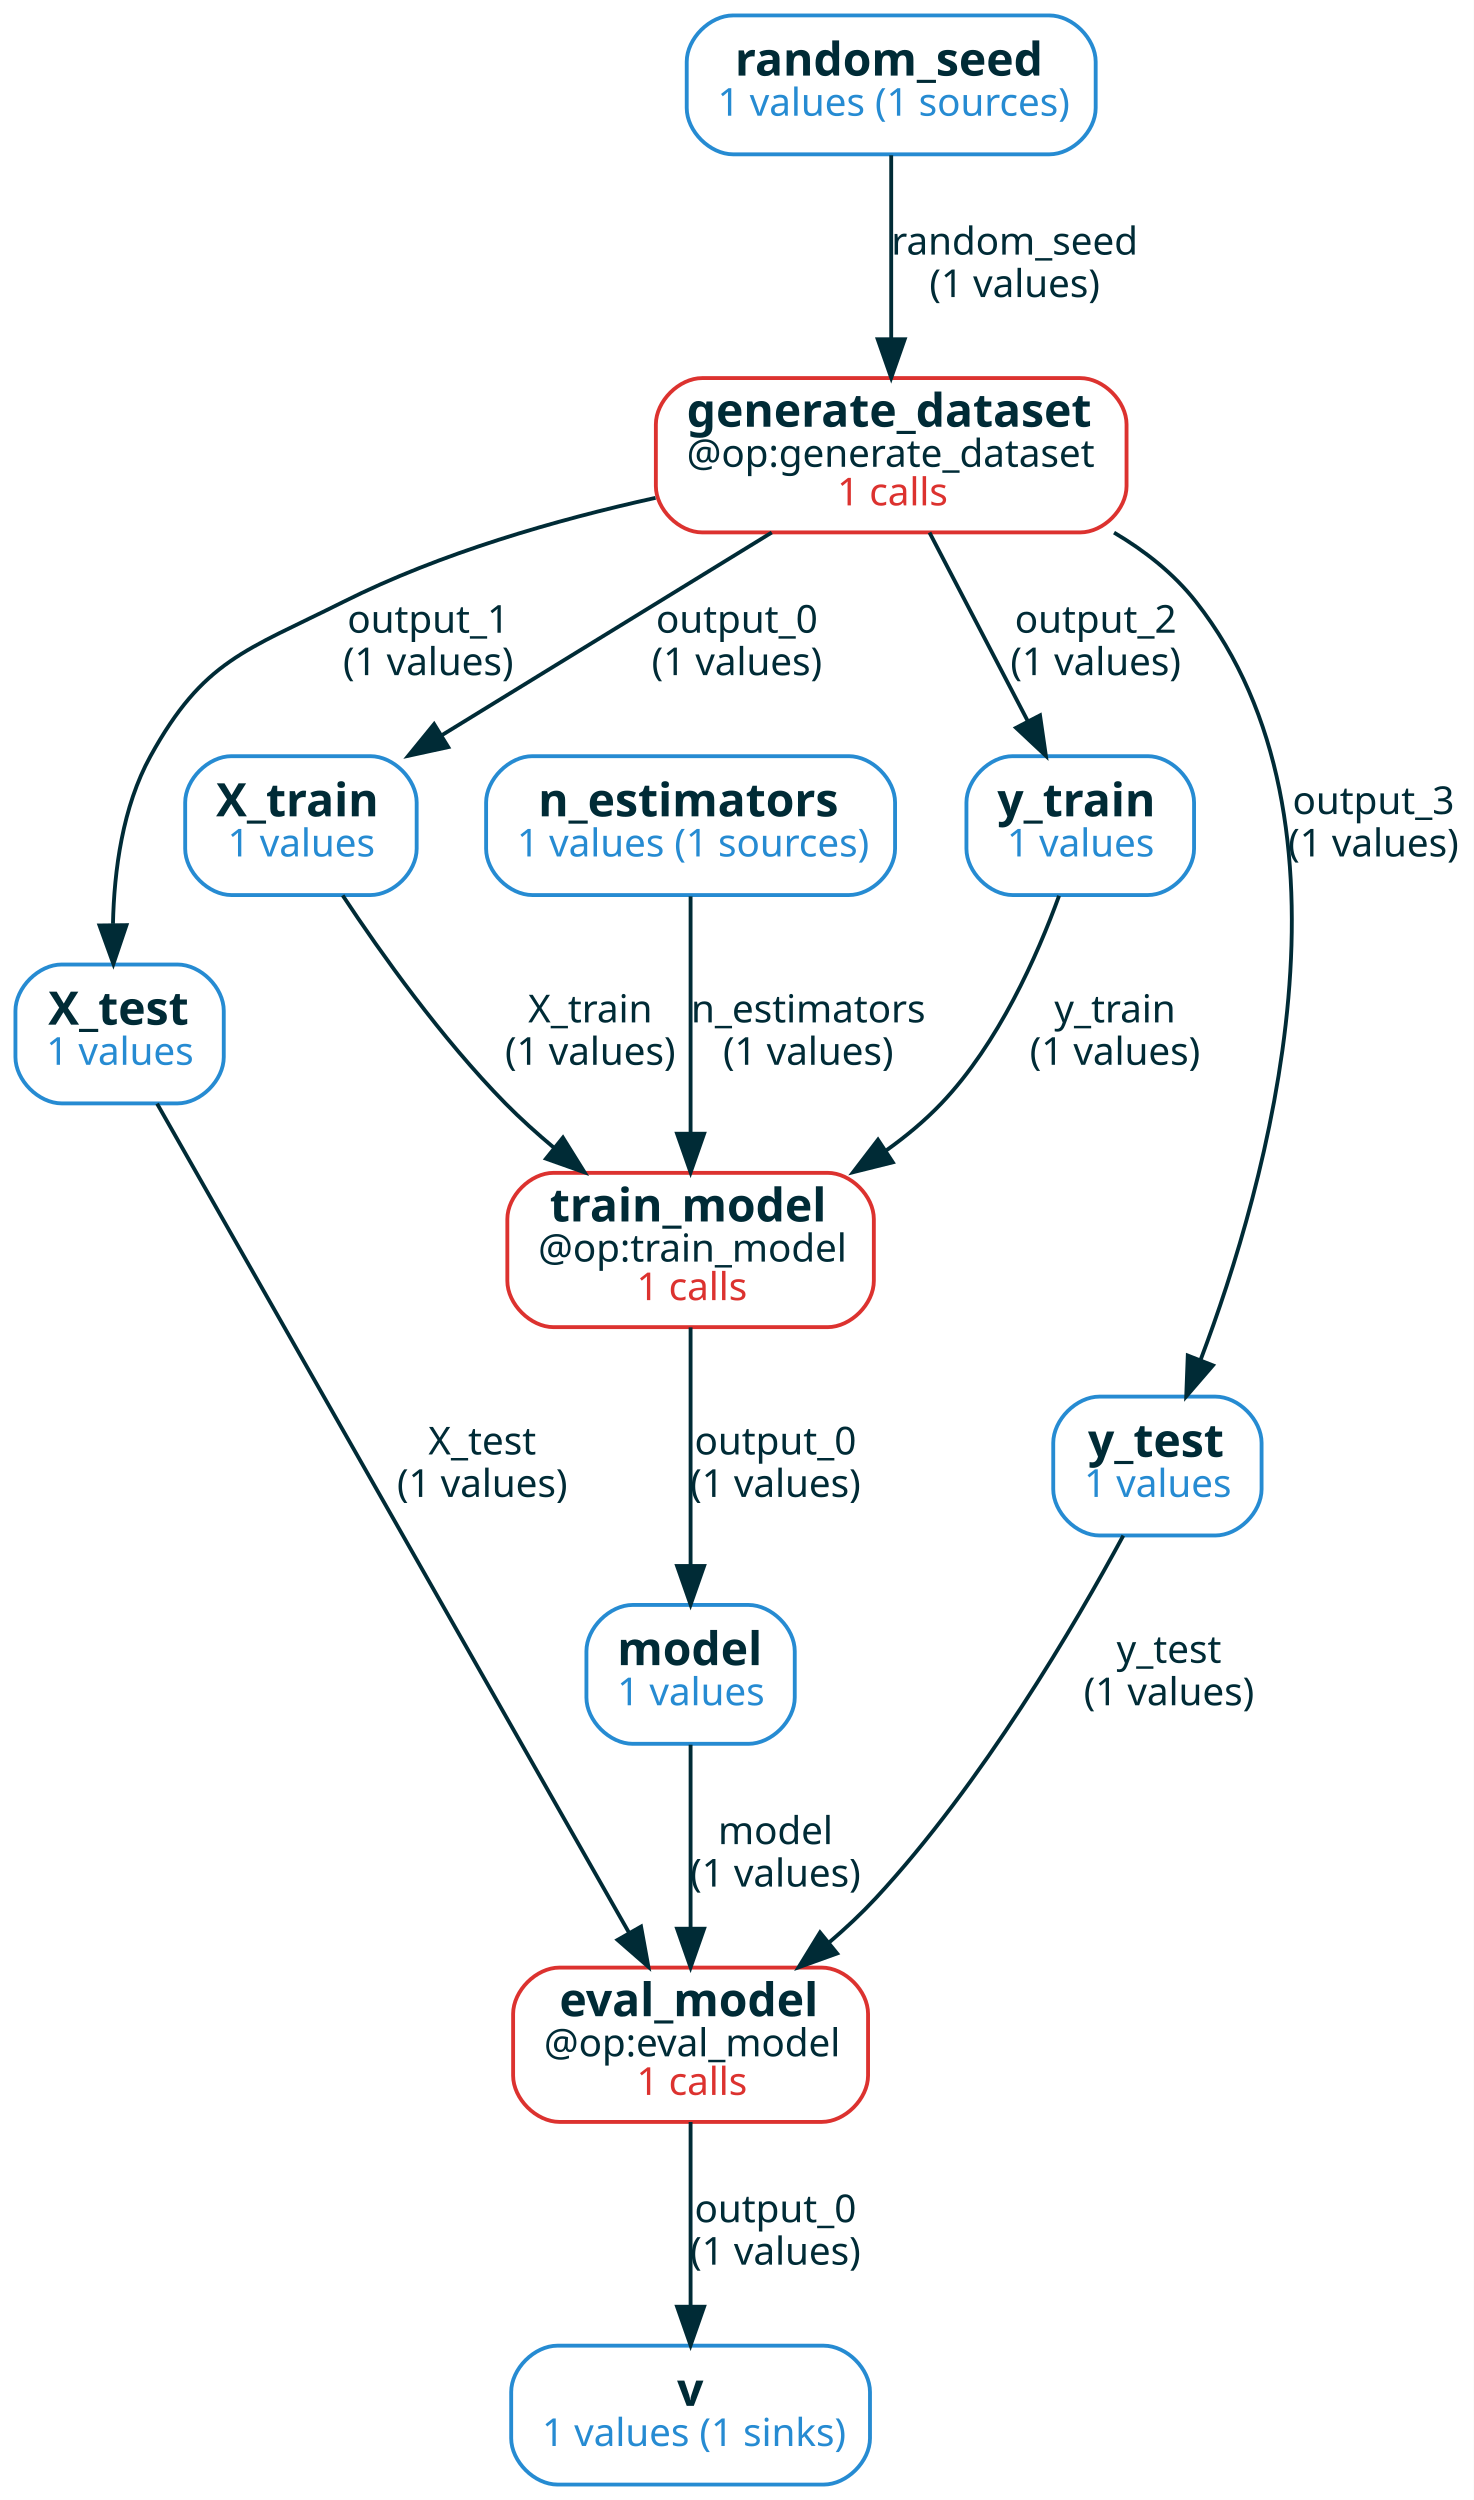
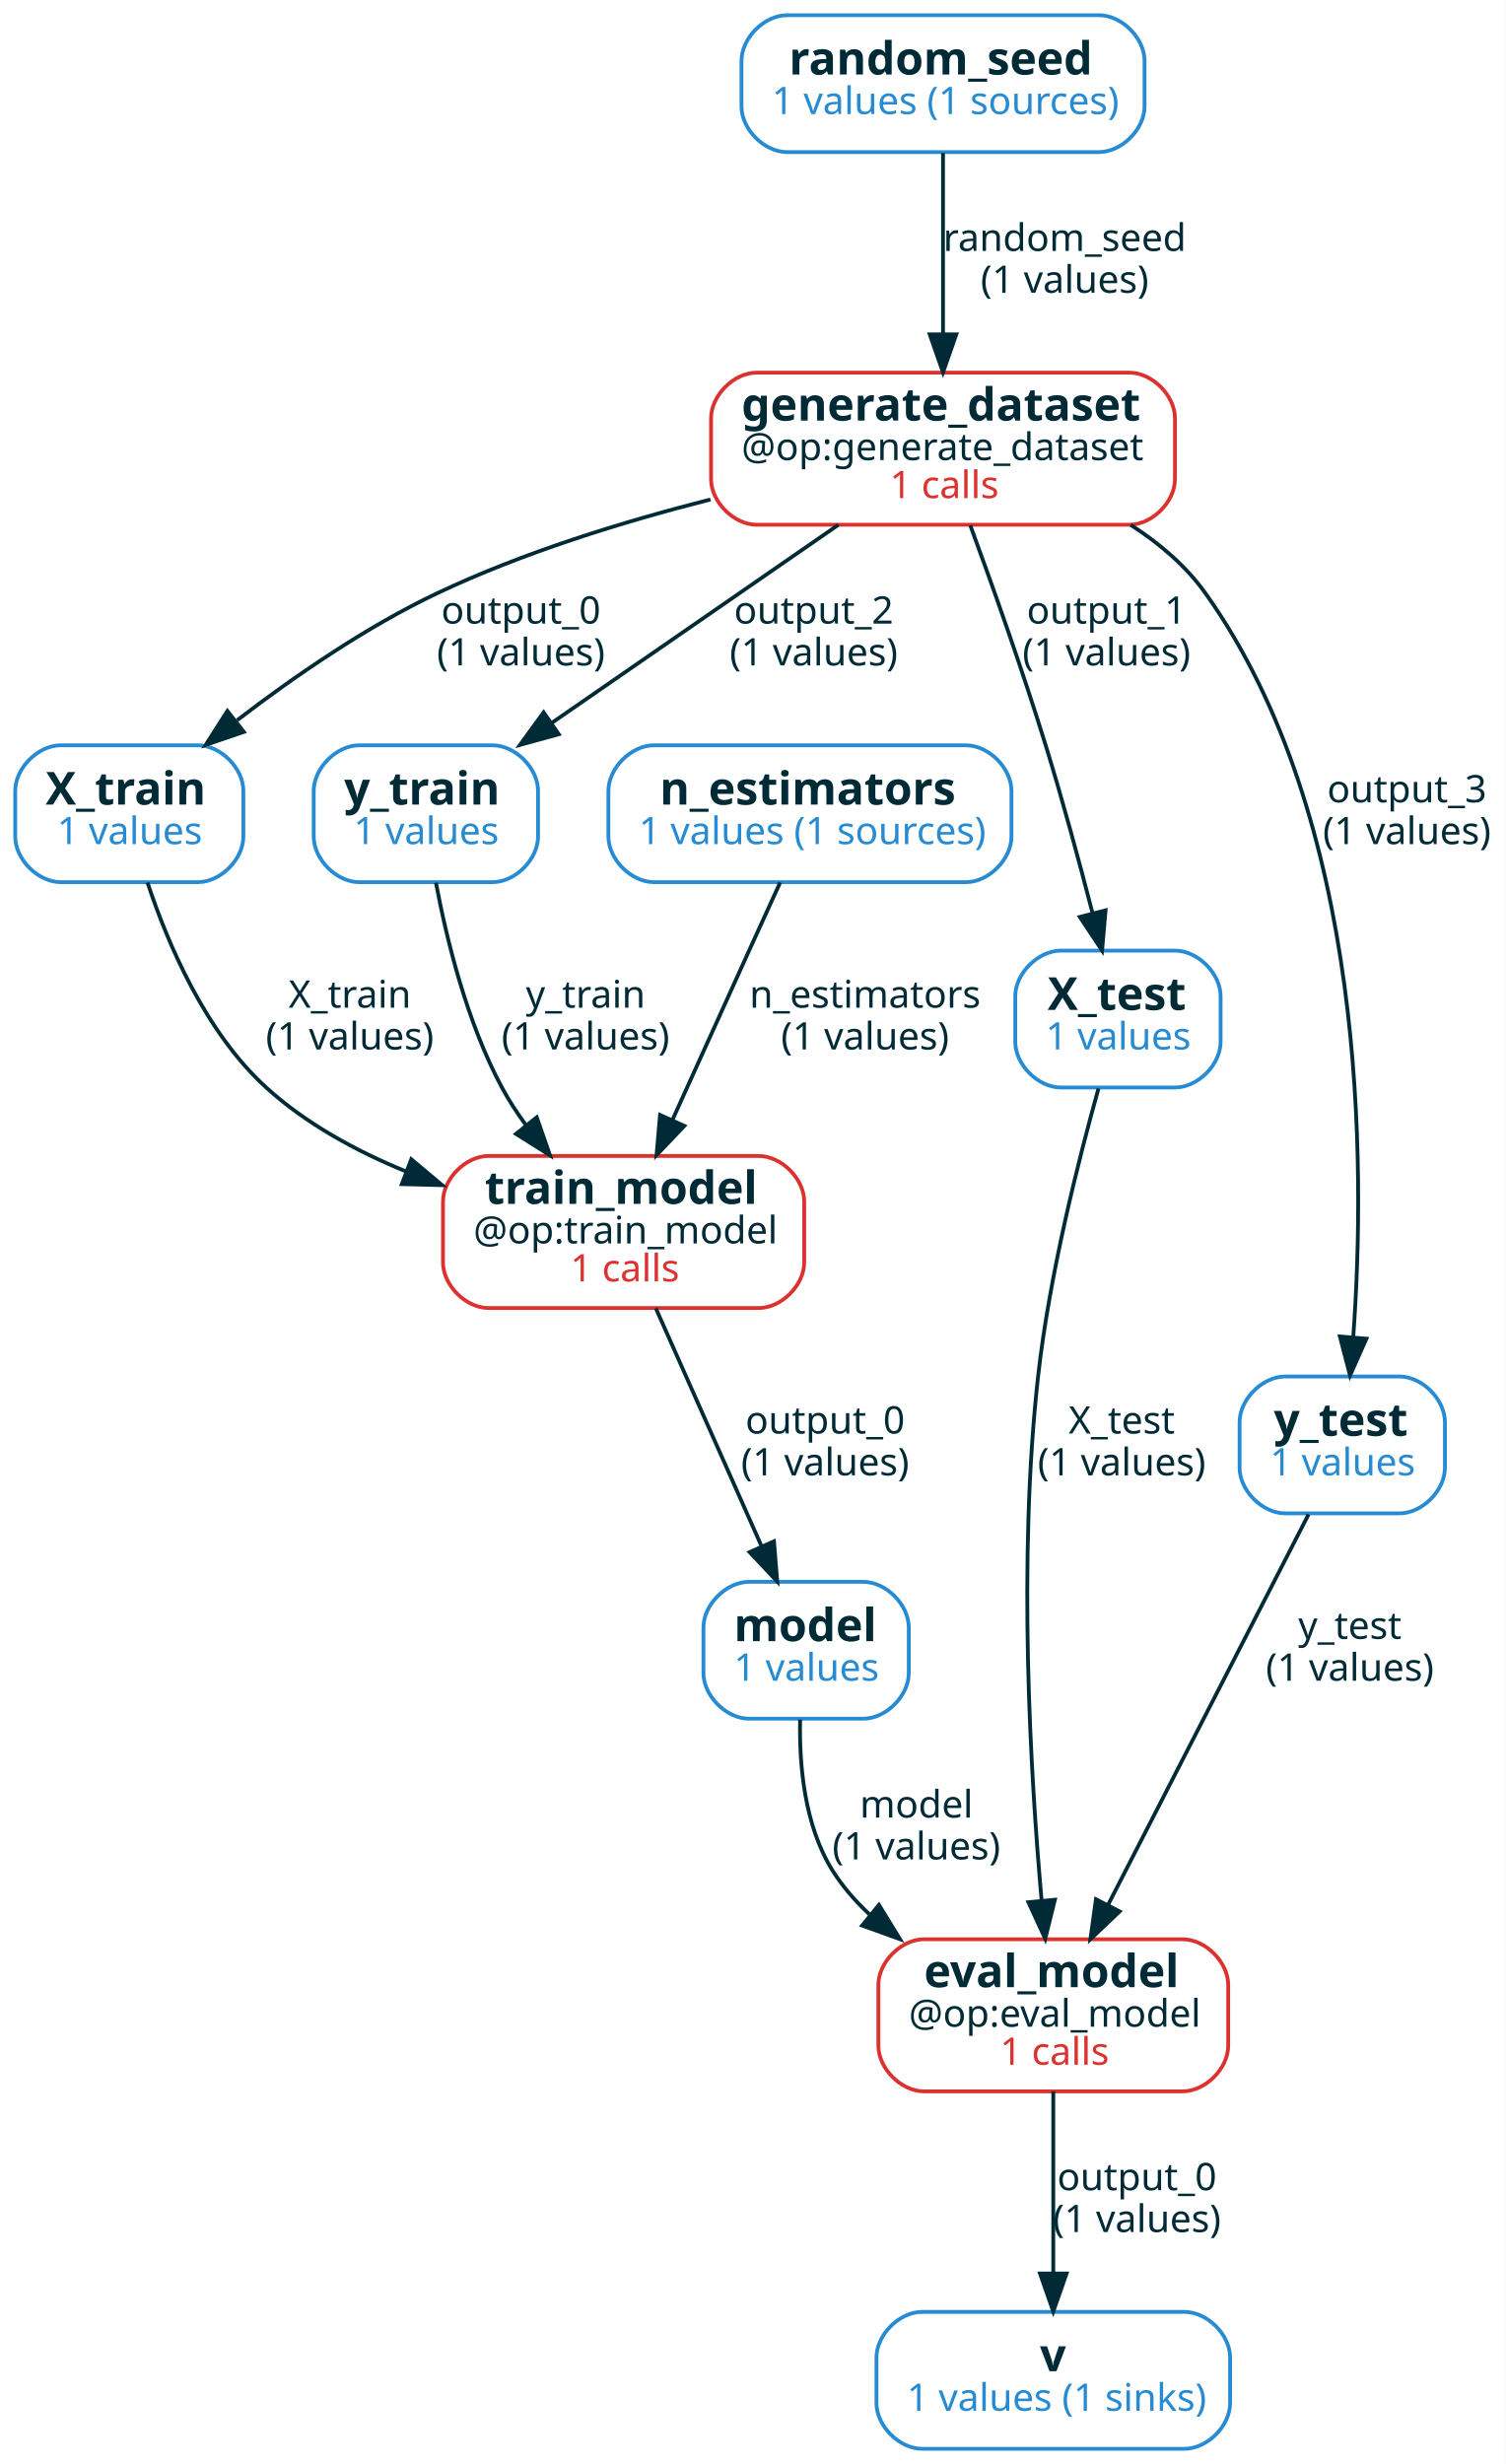
- <svg xmlns="http://www.w3.org/2000/svg" width="382pt" height="648pt" viewBox="0.00 0.00 382.00 648.00">
+ <svg xmlns="http://www.w3.org/2000/svg" width="396pt" height="648pt" viewBox="0.00 0.00 396.00 648.00">
  <g id="graph0" class="graph" transform="scale(1 1) rotate(0) translate(4 644)">
-     <polygon fill="white" stroke="transparent" points="-4,4 -4,-644 378,-644 378,4 -4,4" />
+     <polygon fill="white" stroke="transparent" points="-4,4 -4,-644 392,-644 392,4 -4,4" />
    <g id="node1" class="node">
-       <path fill="none" stroke="#268bd2" d="M268,-640C268,-640 186,-640 186,-640 180,-640 174,-634 174,-628 174,-628 174,-616 174,-616 174,-610 180,-604 186,-604 186,-604 268,-604 268,-604 274,-604 280,-610 280,-616 280,-616 280,-628 280,-628 280,-634 274,-640 268,-640" />
-       <text text-anchor="start" x="186.5" y="-624.4" font-family="RobotoMono" font-weight="bold" font-size="12.00" fill="#002b36">random_seed</text>
-       <text text-anchor="start" x="182" y="-614" font-family="RobotoMono" font-size="10.00" fill="#268bd2">1 values (1 sources)</text>
+       <path fill="none" stroke="#268bd2" d="M307.5,-36C307.5,-36 238.5,-36 238.5,-36 232.5,-36 226.5,-30 226.5,-24 226.5,-24 226.5,-12 226.5,-12 226.5,-6 232.5,0 238.5,0 238.5,0 307.5,0 307.5,0 313.5,0 319.5,-6 319.5,-12 319.5,-12 319.5,-24 319.5,-24 319.5,-30 313.5,-36 307.5,-36" />
+       <text text-anchor="start" x="269.5" y="-20.4" font-family="RobotoMono" font-weight="bold" font-size="12.00" fill="#002b36">v</text>
+       <text text-anchor="start" x="234.5" y="-10" font-family="RobotoMono" font-size="10.00" fill="#268bd2">1 values (1 sinks)</text>
+     </g>
+     <g id="node2" class="node">
+       <path fill="none" stroke="#268bd2" d="M285,-640C285,-640 203,-640 203,-640 197,-640 191,-634 191,-628 191,-628 191,-616 191,-616 191,-610 197,-604 203,-604 203,-604 285,-604 285,-604 291,-604 297,-610 297,-616 297,-616 297,-628 297,-628 297,-634 291,-640 285,-640" />
+       <text text-anchor="start" x="203.5" y="-624.4" font-family="RobotoMono" font-weight="bold" font-size="12.00" fill="#002b36">random_seed</text>
+       <text text-anchor="start" x="199" y="-614" font-family="RobotoMono" font-size="10.00" fill="#268bd2">1 values (1 sources)</text>
    </g>
    <g id="node9" class="node">
-       <path fill="none" stroke="#dc322f" d="M276,-546C276,-546 178,-546 178,-546 172,-546 166,-540 166,-534 166,-534 166,-518 166,-518 166,-512 172,-506 178,-506 178,-506 276,-506 276,-506 282,-506 288,-512 288,-518 288,-518 288,-534 288,-534 288,-540 282,-546 276,-546" />
-       <text text-anchor="start" x="174" y="-533.4" font-family="RobotoMono" font-weight="bold" font-size="12.00" fill="#002b36">generate_dataset</text>
-       <text text-anchor="start" x="174" y="-523" font-family="RobotoMono" font-size="10.00" fill="#002b36">@op:generate_dataset</text>
-       <text text-anchor="start" x="213" y="-513" font-family="RobotoMono" font-size="10.00" fill="#dc322f">1 calls</text>
+       <path fill="none" stroke="#dc322f" d="M293,-546C293,-546 195,-546 195,-546 189,-546 183,-540 183,-534 183,-534 183,-518 183,-518 183,-512 189,-506 195,-506 195,-506 293,-506 293,-506 299,-506 305,-512 305,-518 305,-518 305,-534 305,-534 305,-540 299,-546 293,-546" />
+       <text text-anchor="start" x="191" y="-533.4" font-family="RobotoMono" font-weight="bold" font-size="12.00" fill="#002b36">generate_dataset</text>
+       <text text-anchor="start" x="191" y="-523" font-family="RobotoMono" font-size="10.00" fill="#002b36">@op:generate_dataset</text>
+       <text text-anchor="start" x="230" y="-513" font-family="RobotoMono" font-size="10.00" fill="#dc322f">1 calls</text>
    </g>
    <g id="edge9" class="edge">
-       <path fill="none" stroke="#002b36" d="M227,-603.76C227,-590.5 227,-571.86 227,-556.27" />
-       <polygon fill="#002b36" stroke="#002b36" points="230.5,-556.07 227,-546.07 223.5,-556.07 230.5,-556.07" />
-       <text text-anchor="middle" x="259" y="-578" font-family="RobotoMono" font-size="10.00" fill="#002b36">random_seed</text>
-       <text text-anchor="middle" x="259" y="-567" font-family="RobotoMono" font-size="10.00" fill="#002b36">(1 values)</text>
-     </g>
-     <g id="node2" class="node">
-       <path fill="none" stroke="#268bd2" d="M209.5,-36C209.5,-36 140.5,-36 140.5,-36 134.5,-36 128.5,-30 128.5,-24 128.5,-24 128.5,-12 128.5,-12 128.5,-6 134.5,0 140.5,0 140.5,0 209.5,0 209.5,0 215.5,0 221.5,-6 221.5,-12 221.5,-12 221.5,-24 221.5,-24 221.5,-30 215.5,-36 209.5,-36" />
-       <text text-anchor="start" x="171.5" y="-20.4" font-family="RobotoMono" font-weight="bold" font-size="12.00" fill="#002b36">v</text>
-       <text text-anchor="start" x="136.5" y="-10" font-family="RobotoMono" font-size="10.00" fill="#268bd2">1 values (1 sinks)</text>
+       <path fill="none" stroke="#002b36" d="M244,-603.76C244,-590.5 244,-571.86 244,-556.27" />
+       <polygon fill="#002b36" stroke="#002b36" points="247.5,-556.07 244,-546.07 240.5,-556.07 247.5,-556.07" />
+       <text text-anchor="middle" x="276" y="-578" font-family="RobotoMono" font-size="10.00" fill="#002b36">random_seed</text>
+       <text text-anchor="middle" x="276" y="-567" font-family="RobotoMono" font-size="10.00" fill="#002b36">(1 values)</text>
    </g>
    <g id="node3" class="node">
-       <path fill="none" stroke="#268bd2" d="M92,-448C92,-448 56,-448 56,-448 50,-448 44,-442 44,-436 44,-436 44,-424 44,-424 44,-418 50,-412 56,-412 56,-412 92,-412 92,-412 98,-412 104,-418 104,-424 104,-424 104,-436 104,-436 104,-442 98,-448 92,-448" />
-       <text text-anchor="start" x="52" y="-432.4" font-family="RobotoMono" font-weight="bold" font-size="12.00" fill="#002b36">X_train</text>
-       <text text-anchor="start" x="55" y="-422" font-family="RobotoMono" font-size="10.00" fill="#268bd2">1 values</text>
+       <path fill="none" stroke="#268bd2" d="M48,-448C48,-448 12,-448 12,-448 6,-448 0,-442 0,-436 0,-436 0,-424 0,-424 0,-418 6,-412 12,-412 12,-412 48,-412 48,-412 54,-412 60,-418 60,-424 60,-424 60,-436 60,-436 60,-442 54,-448 48,-448" />
+       <text text-anchor="start" x="8" y="-432.4" font-family="RobotoMono" font-weight="bold" font-size="12.00" fill="#002b36">X_train</text>
+       <text text-anchor="start" x="11" y="-422" font-family="RobotoMono" font-size="10.00" fill="#268bd2">1 values</text>
+     </g>
+     <g id="node10" class="node">
+       <path fill="none" stroke="#dc322f" d="M195.5,-340C195.5,-340 124.5,-340 124.5,-340 118.5,-340 112.5,-334 112.5,-328 112.5,-328 112.5,-312 112.5,-312 112.5,-306 118.5,-300 124.5,-300 124.5,-300 195.5,-300 195.5,-300 201.5,-300 207.5,-306 207.5,-312 207.5,-312 207.5,-328 207.5,-328 207.5,-334 201.5,-340 195.5,-340" />
+       <text text-anchor="start" x="123.5" y="-327.4" font-family="RobotoMono" font-weight="bold" font-size="12.00" fill="#002b36">train_model</text>
+       <text text-anchor="start" x="120.5" y="-317" font-family="RobotoMono" font-size="10.00" fill="#002b36">@op:train_model</text>
+       <text text-anchor="start" x="146" y="-307" font-family="RobotoMono" font-size="10.00" fill="#dc322f">1 calls</text>
+     </g>
+     <g id="edge13" class="edge">
+       <path fill="none" stroke="#002b36" d="M34.79,-411.91C40.05,-396 49.95,-372.6 66,-358 76.44,-348.5 89.6,-341.32 102.75,-335.93" />
+       <polygon fill="#002b36" stroke="#002b36" points="104.16,-339.14 112.28,-332.32 101.68,-332.59 104.16,-339.14" />
+       <text text-anchor="middle" x="88" y="-379" font-family="RobotoMono" font-size="10.00" fill="#002b36">X_train</text>
+       <text text-anchor="middle" x="88" y="-368" font-family="RobotoMono" font-size="10.00" fill="#002b36">(1 values)</text>
+     </g>
+     <g id="node4" class="node">
+       <path fill="none" stroke="#268bd2" d="M125.5,-448C125.5,-448 90.5,-448 90.5,-448 84.5,-448 78.5,-442 78.5,-436 78.5,-436 78.5,-424 78.5,-424 78.5,-418 84.5,-412 90.5,-412 90.5,-412 125.5,-412 125.5,-412 131.5,-412 137.5,-418 137.5,-424 137.5,-424 137.5,-436 137.5,-436 137.5,-442 131.5,-448 125.5,-448" />
+       <text text-anchor="start" x="86.5" y="-432.4" font-family="RobotoMono" font-weight="bold" font-size="12.00" fill="#002b36">y_train</text>
+       <text text-anchor="start" x="89" y="-422" font-family="RobotoMono" font-size="10.00" fill="#268bd2">1 values</text>
+     </g>
+     <g id="edge11" class="edge">
+       <path fill="none" stroke="#002b36" d="M110.65,-411.85C113.45,-396.96 118.77,-375.14 128,-358 129.8,-354.66 131.94,-351.36 134.25,-348.19" />
+       <polygon fill="#002b36" stroke="#002b36" points="137.16,-350.16 140.65,-340.16 131.69,-345.8 137.16,-350.16" />
+       <text text-anchor="middle" x="150" y="-379" font-family="RobotoMono" font-size="10.00" fill="#002b36">y_train</text>
+       <text text-anchor="middle" x="150" y="-368" font-family="RobotoMono" font-size="10.00" fill="#002b36">(1 values)</text>
+     </g>
+     <g id="node5" class="node">
+       <path fill="none" stroke="#268bd2" d="M223,-228C223,-228 193,-228 193,-228 187,-228 181,-222 181,-216 181,-216 181,-204 181,-204 181,-198 187,-192 193,-192 193,-192 223,-192 223,-192 229,-192 235,-198 235,-204 235,-204 235,-216 235,-216 235,-222 229,-228 223,-228" />
+       <text text-anchor="start" x="189" y="-212.4" font-family="RobotoMono" font-weight="bold" font-size="12.00" fill="#002b36">model</text>
+       <text text-anchor="start" x="189" y="-202" font-family="RobotoMono" font-size="10.00" fill="#268bd2">1 values</text>
    </g>
    <g id="node11" class="node">
-       <path fill="none" stroke="#dc322f" d="M210.5,-340C210.5,-340 139.5,-340 139.5,-340 133.5,-340 127.5,-334 127.5,-328 127.5,-328 127.5,-312 127.5,-312 127.5,-306 133.5,-300 139.5,-300 139.5,-300 210.5,-300 210.5,-300 216.5,-300 222.5,-306 222.5,-312 222.5,-312 222.5,-328 222.5,-328 222.5,-334 216.5,-340 210.5,-340" />
-       <text text-anchor="start" x="138.5" y="-327.4" font-family="RobotoMono" font-weight="bold" font-size="12.00" fill="#002b36">train_model</text>
-       <text text-anchor="start" x="135.5" y="-317" font-family="RobotoMono" font-size="10.00" fill="#002b36">@op:train_model</text>
-       <text text-anchor="start" x="161" y="-307" font-family="RobotoMono" font-size="10.00" fill="#dc322f">1 calls</text>
+       <path fill="none" stroke="#dc322f" d="M307,-134C307,-134 239,-134 239,-134 233,-134 227,-128 227,-122 227,-122 227,-106 227,-106 227,-100 233,-94 239,-94 239,-94 307,-94 307,-94 313,-94 319,-100 319,-106 319,-106 319,-122 319,-122 319,-128 313,-134 307,-134" />
+       <text text-anchor="start" x="239" y="-121.4" font-family="RobotoMono" font-weight="bold" font-size="12.00" fill="#002b36">eval_model</text>
+       <text text-anchor="start" x="235" y="-111" font-family="RobotoMono" font-size="10.00" fill="#002b36">@op:eval_model</text>
+       <text text-anchor="start" x="259" y="-101" font-family="RobotoMono" font-size="10.00" fill="#dc322f">1 calls</text>
+     </g>
+     <g id="edge4" class="edge">
+       <path fill="none" stroke="#002b36" d="M206.42,-191.77C206.16,-179.75 207.56,-163.81 215,-152 217.65,-147.8 220.96,-143.99 224.66,-140.55" />
+       <polygon fill="#002b36" stroke="#002b36" points="227.15,-143.04 232.7,-134.01 222.73,-137.61 227.15,-143.04" />
+       <text text-anchor="middle" x="237" y="-166" font-family="RobotoMono" font-size="10.00" fill="#002b36">model</text>
+       <text text-anchor="middle" x="237" y="-155" font-family="RobotoMono" font-size="10.00" fill="#002b36">(1 values)</text>
+     </g>
+     <g id="node6" class="node">
+       <path fill="none" stroke="#268bd2" d="M250,-448C250,-448 168,-448 168,-448 162,-448 156,-442 156,-436 156,-436 156,-424 156,-424 156,-418 162,-412 168,-412 168,-412 250,-412 250,-412 256,-412 262,-418 262,-424 262,-424 262,-436 262,-436 262,-442 256,-448 250,-448" />
+       <text text-anchor="start" x="169.5" y="-432.4" font-family="RobotoMono" font-weight="bold" font-size="12.00" fill="#002b36">n_estimators</text>
+       <text text-anchor="start" x="164" y="-422" font-family="RobotoMono" font-size="10.00" fill="#268bd2">1 values (1 sources)</text>
    </g>
    <g id="edge12" class="edge">
-       <path fill="none" stroke="#002b36" d="M84.82,-411.91C94.78,-396.85 110.49,-374.77 127,-358 130.88,-354.06 135.18,-350.19 139.58,-346.51" />
-       <polygon fill="#002b36" stroke="#002b36" points="141.91,-349.13 147.51,-340.13 137.52,-343.67 141.91,-349.13" />
-       <text text-anchor="middle" x="149" y="-379" font-family="RobotoMono" font-size="10.00" fill="#002b36">X_train</text>
-       <text text-anchor="middle" x="149" y="-368" font-family="RobotoMono" font-size="10.00" fill="#002b36">(1 values)</text>
+       <path fill="none" stroke="#002b36" d="M201.17,-411.92C198.57,-406.22 195.65,-399.84 193,-394 186.33,-379.33 178.94,-362.98 172.84,-349.48" />
+       <polygon fill="#002b36" stroke="#002b36" points="175.97,-347.9 168.66,-340.22 169.59,-350.78 175.97,-347.9" />
+       <text text-anchor="middle" x="223.5" y="-379" font-family="RobotoMono" font-size="10.00" fill="#002b36">n_estimators</text>
+       <text text-anchor="middle" x="223.5" y="-368" font-family="RobotoMono" font-size="10.00" fill="#002b36">(1 values)</text>
    </g>
-     <g id="node4" class="node">
-       <path fill="none" stroke="#268bd2" d="M216,-448C216,-448 134,-448 134,-448 128,-448 122,-442 122,-436 122,-436 122,-424 122,-424 122,-418 128,-412 134,-412 134,-412 216,-412 216,-412 222,-412 228,-418 228,-424 228,-424 228,-436 228,-436 228,-442 222,-448 216,-448" />
-       <text text-anchor="start" x="135.5" y="-432.4" font-family="RobotoMono" font-weight="bold" font-size="12.00" fill="#002b36">n_estimators</text>
-       <text text-anchor="start" x="130" y="-422" font-family="RobotoMono" font-size="10.00" fill="#268bd2">1 values (1 sources)</text>
-     </g>
-     <g id="edge11" class="edge">
-       <path fill="none" stroke="#002b36" d="M175,-411.65C175,-395.15 175,-370 175,-350.37" />
-       <polygon fill="#002b36" stroke="#002b36" points="178.5,-350.13 175,-340.13 171.5,-350.13 178.5,-350.13" />
-       <text text-anchor="middle" x="205.5" y="-379" font-family="RobotoMono" font-size="10.00" fill="#002b36">n_estimators</text>
-       <text text-anchor="middle" x="205.5" y="-368" font-family="RobotoMono" font-size="10.00" fill="#002b36">(1 values)</text>
-     </g>
-     <g id="node5" class="node">
-       <path fill="none" stroke="#268bd2" d="M42,-394C42,-394 12,-394 12,-394 6,-394 0,-388 0,-382 0,-382 0,-370 0,-370 0,-364 6,-358 12,-358 12,-358 42,-358 42,-358 48,-358 54,-364 54,-370 54,-370 54,-382 54,-382 54,-388 48,-394 42,-394" />
-       <text text-anchor="start" x="8.5" y="-378.4" font-family="RobotoMono" font-weight="bold" font-size="12.00" fill="#002b36">X_test</text>
-       <text text-anchor="start" x="8" y="-368" font-family="RobotoMono" font-size="10.00" fill="#268bd2">1 values</text>
-     </g>
-     <g id="node10" class="node">
-       <path fill="none" stroke="#dc322f" d="M209,-134C209,-134 141,-134 141,-134 135,-134 129,-128 129,-122 129,-122 129,-106 129,-106 129,-100 135,-94 141,-94 141,-94 209,-94 209,-94 215,-94 221,-100 221,-106 221,-106 221,-122 221,-122 221,-128 215,-134 209,-134" />
-       <text text-anchor="start" x="141" y="-121.4" font-family="RobotoMono" font-weight="bold" font-size="12.00" fill="#002b36">eval_model</text>
-       <text text-anchor="start" x="137" y="-111" font-family="RobotoMono" font-size="10.00" fill="#002b36">@op:eval_model</text>
-       <text text-anchor="start" x="161" y="-101" font-family="RobotoMono" font-size="10.00" fill="#dc322f">1 calls</text>
-     </g>
-     <g id="edge4" class="edge">
-       <path fill="none" stroke="#002b36" d="M36.71,-357.94C61.7,-314.05 128.39,-196.88 159.11,-142.92" />
-       <polygon fill="#002b36" stroke="#002b36" points="162.16,-144.63 164.06,-134.21 156.08,-141.17 162.16,-144.63" />
-       <text text-anchor="middle" x="121" y="-267" font-family="RobotoMono" font-size="10.00" fill="#002b36">X_test</text>
-       <text text-anchor="middle" x="121" y="-256" font-family="RobotoMono" font-size="10.00" fill="#002b36">(1 values)</text>
-     </g>
-     <g id="node6" class="node">
-       <path fill="none" stroke="#268bd2" d="M190,-228C190,-228 160,-228 160,-228 154,-228 148,-222 148,-216 148,-216 148,-204 148,-204 148,-198 154,-192 160,-192 160,-192 190,-192 190,-192 196,-192 202,-198 202,-204 202,-204 202,-216 202,-216 202,-222 196,-228 190,-228" />
-       <text text-anchor="start" x="156" y="-212.4" font-family="RobotoMono" font-weight="bold" font-size="12.00" fill="#002b36">model</text>
-       <text text-anchor="start" x="156" y="-202" font-family="RobotoMono" font-size="10.00" fill="#268bd2">1 values</text>
+     <g id="node7" class="node">
+       <path fill="none" stroke="#268bd2" d="M305,-394C305,-394 275,-394 275,-394 269,-394 263,-388 263,-382 263,-382 263,-370 263,-370 263,-364 269,-358 275,-358 275,-358 305,-358 305,-358 311,-358 317,-364 317,-370 317,-370 317,-382 317,-382 317,-388 311,-394 305,-394" />
+       <text text-anchor="start" x="271.5" y="-378.4" font-family="RobotoMono" font-weight="bold" font-size="12.00" fill="#002b36">X_test</text>
+       <text text-anchor="start" x="271" y="-368" font-family="RobotoMono" font-size="10.00" fill="#268bd2">1 values</text>
    </g>
    <g id="edge2" class="edge">
-       <path fill="none" stroke="#002b36" d="M175,-191.76C175,-178.5 175,-159.86 175,-144.27" />
-       <polygon fill="#002b36" stroke="#002b36" points="178.5,-144.07 175,-134.07 171.5,-144.07 178.5,-144.07" />
-       <text text-anchor="middle" x="197" y="-166" font-family="RobotoMono" font-size="10.00" fill="#002b36">model</text>
-       <text text-anchor="middle" x="197" y="-155" font-family="RobotoMono" font-size="10.00" fill="#002b36">(1 values)</text>
-     </g>
-     <g id="node7" class="node">
-       <path fill="none" stroke="#268bd2" d="M293.5,-448C293.5,-448 258.5,-448 258.5,-448 252.5,-448 246.5,-442 246.5,-436 246.5,-436 246.5,-424 246.5,-424 246.5,-418 252.5,-412 258.5,-412 258.5,-412 293.5,-412 293.5,-412 299.5,-412 305.5,-418 305.5,-424 305.5,-424 305.5,-436 305.5,-436 305.5,-442 299.5,-448 293.5,-448" />
-       <text text-anchor="start" x="254.5" y="-432.4" font-family="RobotoMono" font-weight="bold" font-size="12.00" fill="#002b36">y_train</text>
-       <text text-anchor="start" x="257" y="-422" font-family="RobotoMono" font-size="10.00" fill="#268bd2">1 values</text>
-     </g>
-     <g id="edge13" class="edge">
-       <path fill="none" stroke="#002b36" d="M270.51,-411.81C264.86,-396.26 254.78,-373.51 240,-358 235.71,-353.5 230.75,-349.38 225.52,-345.67" />
-       <polygon fill="#002b36" stroke="#002b36" points="227.41,-342.73 217.13,-340.17 223.57,-348.58 227.41,-342.73" />
-       <text text-anchor="middle" x="285" y="-379" font-family="RobotoMono" font-size="10.00" fill="#002b36">y_train</text>
-       <text text-anchor="middle" x="285" y="-368" font-family="RobotoMono" font-size="10.00" fill="#002b36">(1 values)</text>
+       <path fill="none" stroke="#002b36" d="M284.88,-357.71C279.69,-339.19 271.99,-308.81 269,-282 263.64,-233.89 266.97,-177.51 269.94,-144.11" />
+       <polygon fill="#002b36" stroke="#002b36" points="273.42,-144.39 270.88,-134.11 266.46,-143.74 273.42,-144.39" />
+       <text text-anchor="middle" x="291" y="-267" font-family="RobotoMono" font-size="10.00" fill="#002b36">X_test</text>
+       <text text-anchor="middle" x="291" y="-256" font-family="RobotoMono" font-size="10.00" fill="#002b36">(1 values)</text>
    </g>
    <g id="node8" class="node">
-       <path fill="none" stroke="#268bd2" d="M311,-282C311,-282 281,-282 281,-282 275,-282 269,-276 269,-270 269,-270 269,-258 269,-258 269,-252 275,-246 281,-246 281,-246 311,-246 311,-246 317,-246 323,-252 323,-258 323,-258 323,-270 323,-270 323,-276 317,-282 311,-282" />
-       <text text-anchor="start" x="278" y="-266.4" font-family="RobotoMono" font-weight="bold" font-size="12.00" fill="#002b36">y_test</text>
-       <text text-anchor="start" x="277" y="-256" font-family="RobotoMono" font-size="10.00" fill="#268bd2">1 values</text>
+       <path fill="none" stroke="#268bd2" d="M364,-282C364,-282 334,-282 334,-282 328,-282 322,-276 322,-270 322,-270 322,-258 322,-258 322,-252 328,-246 334,-246 334,-246 364,-246 364,-246 370,-246 376,-252 376,-258 376,-258 376,-270 376,-270 376,-276 370,-282 364,-282" />
+       <text text-anchor="start" x="331" y="-266.4" font-family="RobotoMono" font-weight="bold" font-size="12.00" fill="#002b36">y_test</text>
+       <text text-anchor="start" x="330" y="-256" font-family="RobotoMono" font-size="10.00" fill="#268bd2">1 values</text>
    </g>
    <g id="edge3" class="edge">
-       <path fill="none" stroke="#002b36" d="M287.16,-245.97C274.76,-223.06 250.61,-181.76 223,-152 219.29,-148 215.11,-144.1 210.81,-140.43" />
-       <polygon fill="#002b36" stroke="#002b36" points="212.97,-137.67 203,-134.08 208.55,-143.1 212.97,-137.67" />
-       <text text-anchor="middle" x="299" y="-213" font-family="RobotoMono" font-size="10.00" fill="#002b36">y_test</text>
-       <text text-anchor="middle" x="299" y="-202" font-family="RobotoMono" font-size="10.00" fill="#002b36">(1 values)</text>
+       <path fill="none" stroke="#002b36" d="M340.13,-245.73C327.2,-220.55 303.02,-173.46 287.48,-143.2" />
+       <polygon fill="#002b36" stroke="#002b36" points="290.45,-141.32 282.77,-134.02 284.22,-144.52 290.45,-141.32" />
+       <text text-anchor="middle" x="351" y="-213" font-family="RobotoMono" font-size="10.00" fill="#002b36">y_test</text>
+       <text text-anchor="middle" x="351" y="-202" font-family="RobotoMono" font-size="10.00" fill="#002b36">(1 values)</text>
    </g>
    <g id="edge7" class="edge">
-       <path fill="none" stroke="#002b36" d="M196.04,-505.98C171.36,-490.81 136.73,-469.54 110.66,-453.52" />
-       <polygon fill="#002b36" stroke="#002b36" points="112.18,-450.35 101.83,-448.1 108.52,-456.31 112.18,-450.35" />
-       <text text-anchor="middle" x="187" y="-480" font-family="RobotoMono" font-size="10.00" fill="#002b36">output_0</text>
-       <text text-anchor="middle" x="187" y="-469" font-family="RobotoMono" font-size="10.00" fill="#002b36">(1 values)</text>
+       <path fill="none" stroke="#002b36" d="M182.84,-512.64C159.7,-506.77 133.53,-498.67 111,-488 92.29,-479.14 73.27,-466.01 58.36,-454.58" />
+       <polygon fill="#002b36" stroke="#002b36" points="60.12,-451.52 50.1,-448.1 55.8,-457.02 60.12,-451.52" />
+       <text text-anchor="middle" x="133" y="-480" font-family="RobotoMono" font-size="10.00" fill="#002b36">output_0</text>
+       <text text-anchor="middle" x="133" y="-469" font-family="RobotoMono" font-size="10.00" fill="#002b36">(1 values)</text>
+     </g>
+     <g id="edge8" class="edge">
+       <path fill="none" stroke="#002b36" d="M216.48,-505.98C194.73,-490.95 164.3,-469.91 141.2,-453.95" />
+       <polygon fill="#002b36" stroke="#002b36" points="142.95,-450.9 132.74,-448.1 138.97,-456.66 142.95,-450.9" />
+       <text text-anchor="middle" x="210" y="-480" font-family="RobotoMono" font-size="10.00" fill="#002b36">output_2</text>
+       <text text-anchor="middle" x="210" y="-469" font-family="RobotoMono" font-size="10.00" fill="#002b36">(1 values)</text>
    </g>
    <g id="edge5" class="edge">
-       <path fill="none" stroke="#002b36" d="M165.92,-514.96C140.06,-509.24 110.16,-500.62 85,-488 59.56,-475.24 48.75,-472.92 35,-448 27.77,-434.89 25.58,-418.35 25.28,-404.54" />
-       <polygon fill="#002b36" stroke="#002b36" points="28.78,-404.2 25.39,-394.16 21.79,-404.12 28.78,-404.2" />
-       <text text-anchor="middle" x="107" y="-480" font-family="RobotoMono" font-size="10.00" fill="#002b36">output_1</text>
-       <text text-anchor="middle" x="107" y="-469" font-family="RobotoMono" font-size="10.00" fill="#002b36">(1 values)</text>
-     </g>
-     <g id="edge8" class="edge">
-       <path fill="none" stroke="#002b36" d="M236.92,-505.98C244.23,-491.94 254.28,-472.66 262.36,-457.17" />
-       <polygon fill="#002b36" stroke="#002b36" points="265.57,-458.58 267.09,-448.1 259.36,-455.35 265.57,-458.58" />
-       <text text-anchor="middle" x="280" y="-480" font-family="RobotoMono" font-size="10.00" fill="#002b36">output_2</text>
-       <text text-anchor="middle" x="280" y="-469" font-family="RobotoMono" font-size="10.00" fill="#002b36">(1 values)</text>
+       <path fill="none" stroke="#002b36" d="M251.18,-505.83C256.87,-490.33 264.86,-467.9 271,-448 275.45,-433.57 279.85,-417.31 283.29,-403.99" />
+       <polygon fill="#002b36" stroke="#002b36" points="286.75,-404.59 285.83,-394.03 279.97,-402.86 286.75,-404.59" />
+       <text text-anchor="middle" x="287" y="-480" font-family="RobotoMono" font-size="10.00" fill="#002b36">output_1</text>
+       <text text-anchor="middle" x="287" y="-469" font-family="RobotoMono" font-size="10.00" fill="#002b36">(1 values)</text>
    </g>
    <g id="edge6" class="edge">
-       <path fill="none" stroke="#002b36" d="M284.76,-505.95C292.83,-501.18 300.3,-495.27 306,-488 351.03,-430.59 324.42,-337.02 307.19,-291.52" />
-       <polygon fill="#002b36" stroke="#002b36" points="310.39,-290.09 303.47,-282.06 303.87,-292.64 310.39,-290.09" />
-       <text text-anchor="middle" x="352" y="-433" font-family="RobotoMono" font-size="10.00" fill="#002b36">output_3</text>
-       <text text-anchor="middle" x="352" y="-422" font-family="RobotoMono" font-size="10.00" fill="#002b36">(1 values)</text>
+       <path fill="none" stroke="#002b36" d="M293.35,-505.96C300.9,-501.12 307.87,-495.19 313,-488 355.38,-428.56 355.16,-337.65 351.89,-292.47" />
+       <polygon fill="#002b36" stroke="#002b36" points="355.35,-291.94 351.04,-282.27 348.38,-292.52 355.35,-291.94" />
+       <text text-anchor="middle" x="366" y="-433" font-family="RobotoMono" font-size="10.00" fill="#002b36">output_3</text>
+       <text text-anchor="middle" x="366" y="-422" font-family="RobotoMono" font-size="10.00" fill="#002b36">(1 values)</text>
+     </g>
+     <g id="edge10" class="edge">
+       <path fill="none" stroke="#002b36" d="M168.47,-299.94C176.21,-282.53 187.72,-256.64 196.32,-237.27" />
+       <polygon fill="#002b36" stroke="#002b36" points="199.54,-238.65 200.4,-228.09 193.14,-235.81 199.54,-238.65" />
+       <text text-anchor="middle" x="213" y="-267" font-family="RobotoMono" font-size="10.00" fill="#002b36">output_0</text>
+       <text text-anchor="middle" x="213" y="-256" font-family="RobotoMono" font-size="10.00" fill="#002b36">(1 values)</text>
    </g>
    <g id="edge1" class="edge">
-       <path fill="none" stroke="#002b36" d="M175,-93.98C175,-80.34 175,-61.75 175,-46.5" />
-       <polygon fill="#002b36" stroke="#002b36" points="178.5,-46.1 175,-36.1 171.5,-46.1 178.5,-46.1" />
-       <text text-anchor="middle" x="197" y="-68" font-family="RobotoMono" font-size="10.00" fill="#002b36">output_0</text>
-       <text text-anchor="middle" x="197" y="-57" font-family="RobotoMono" font-size="10.00" fill="#002b36">(1 values)</text>
-     </g>
-     <g id="edge10" class="edge">
-       <path fill="none" stroke="#002b36" d="M175,-299.94C175,-282.85 175,-257.58 175,-238.34" />
-       <polygon fill="#002b36" stroke="#002b36" points="178.5,-238.09 175,-228.09 171.5,-238.09 178.5,-238.09" />
-       <text text-anchor="middle" x="197" y="-267" font-family="RobotoMono" font-size="10.00" fill="#002b36">output_0</text>
-       <text text-anchor="middle" x="197" y="-256" font-family="RobotoMono" font-size="10.00" fill="#002b36">(1 values)</text>
+       <path fill="none" stroke="#002b36" d="M273,-93.98C273,-80.34 273,-61.75 273,-46.5" />
+       <polygon fill="#002b36" stroke="#002b36" points="276.5,-46.1 273,-36.1 269.5,-46.1 276.5,-46.1" />
+       <text text-anchor="middle" x="295" y="-68" font-family="RobotoMono" font-size="10.00" fill="#002b36">output_0</text>
+       <text text-anchor="middle" x="295" y="-57" font-family="RobotoMono" font-size="10.00" fill="#002b36">(1 values)</text>
    </g>
  </g>
</svg>
